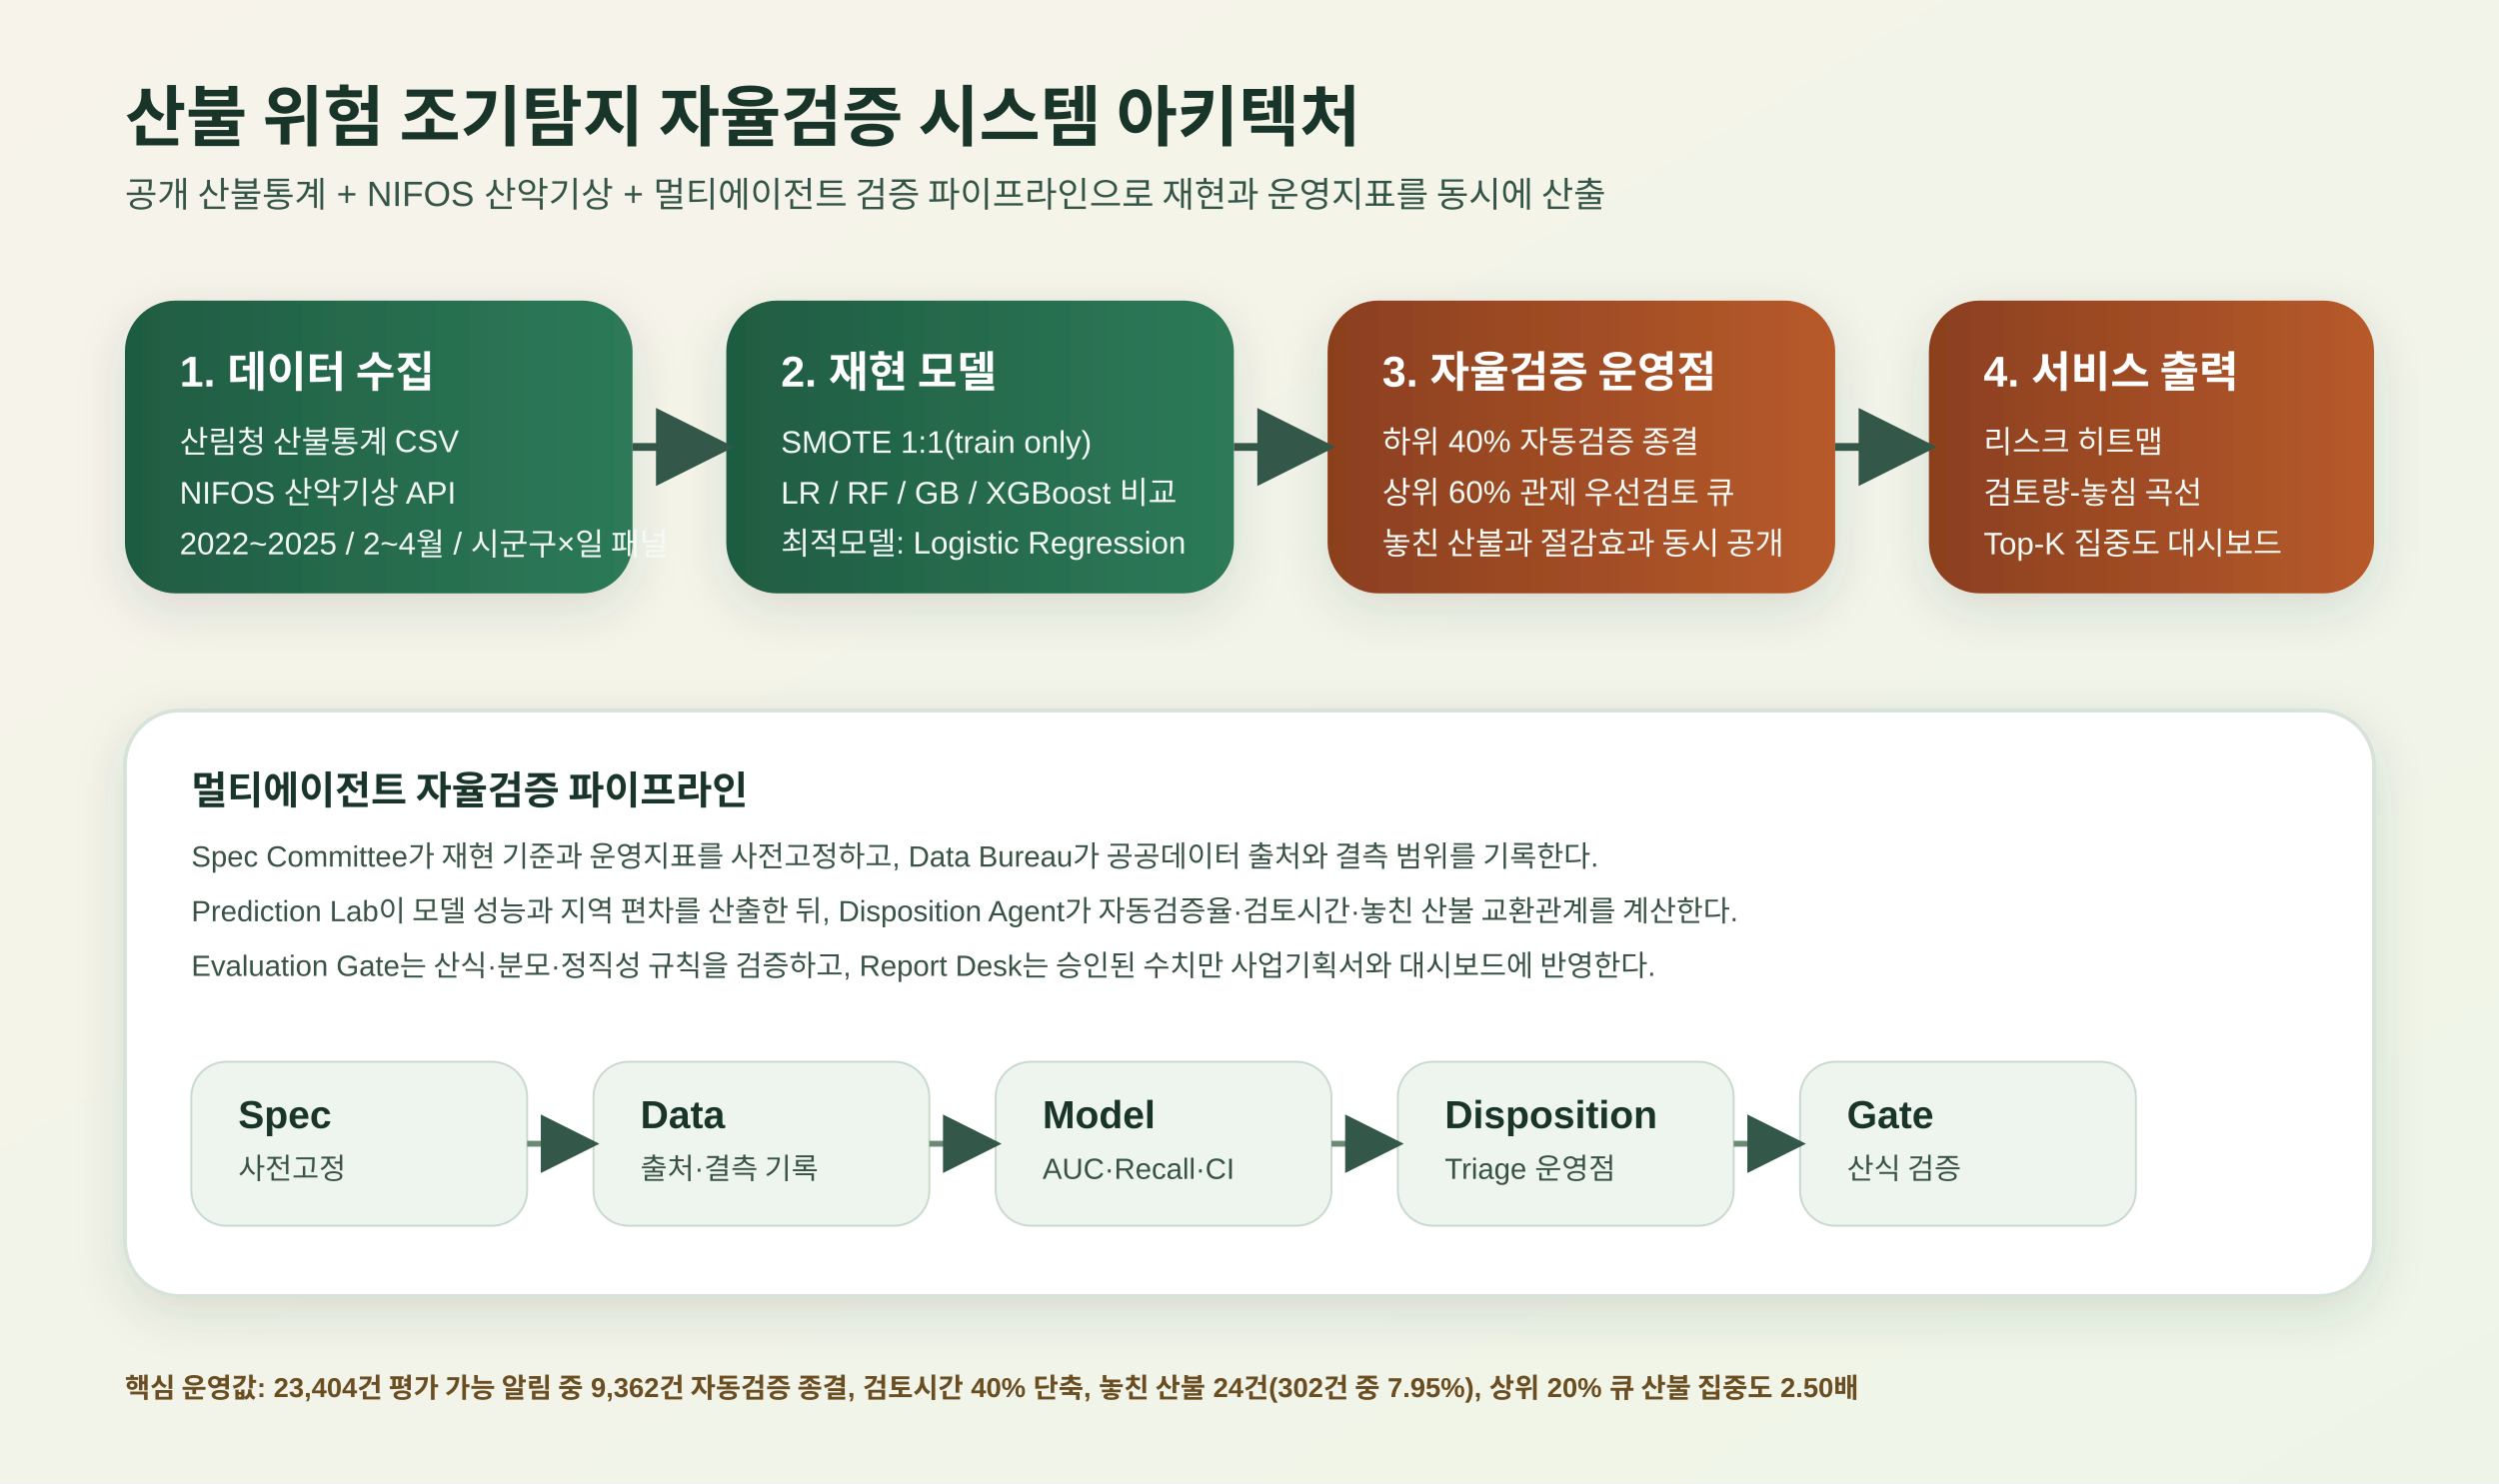
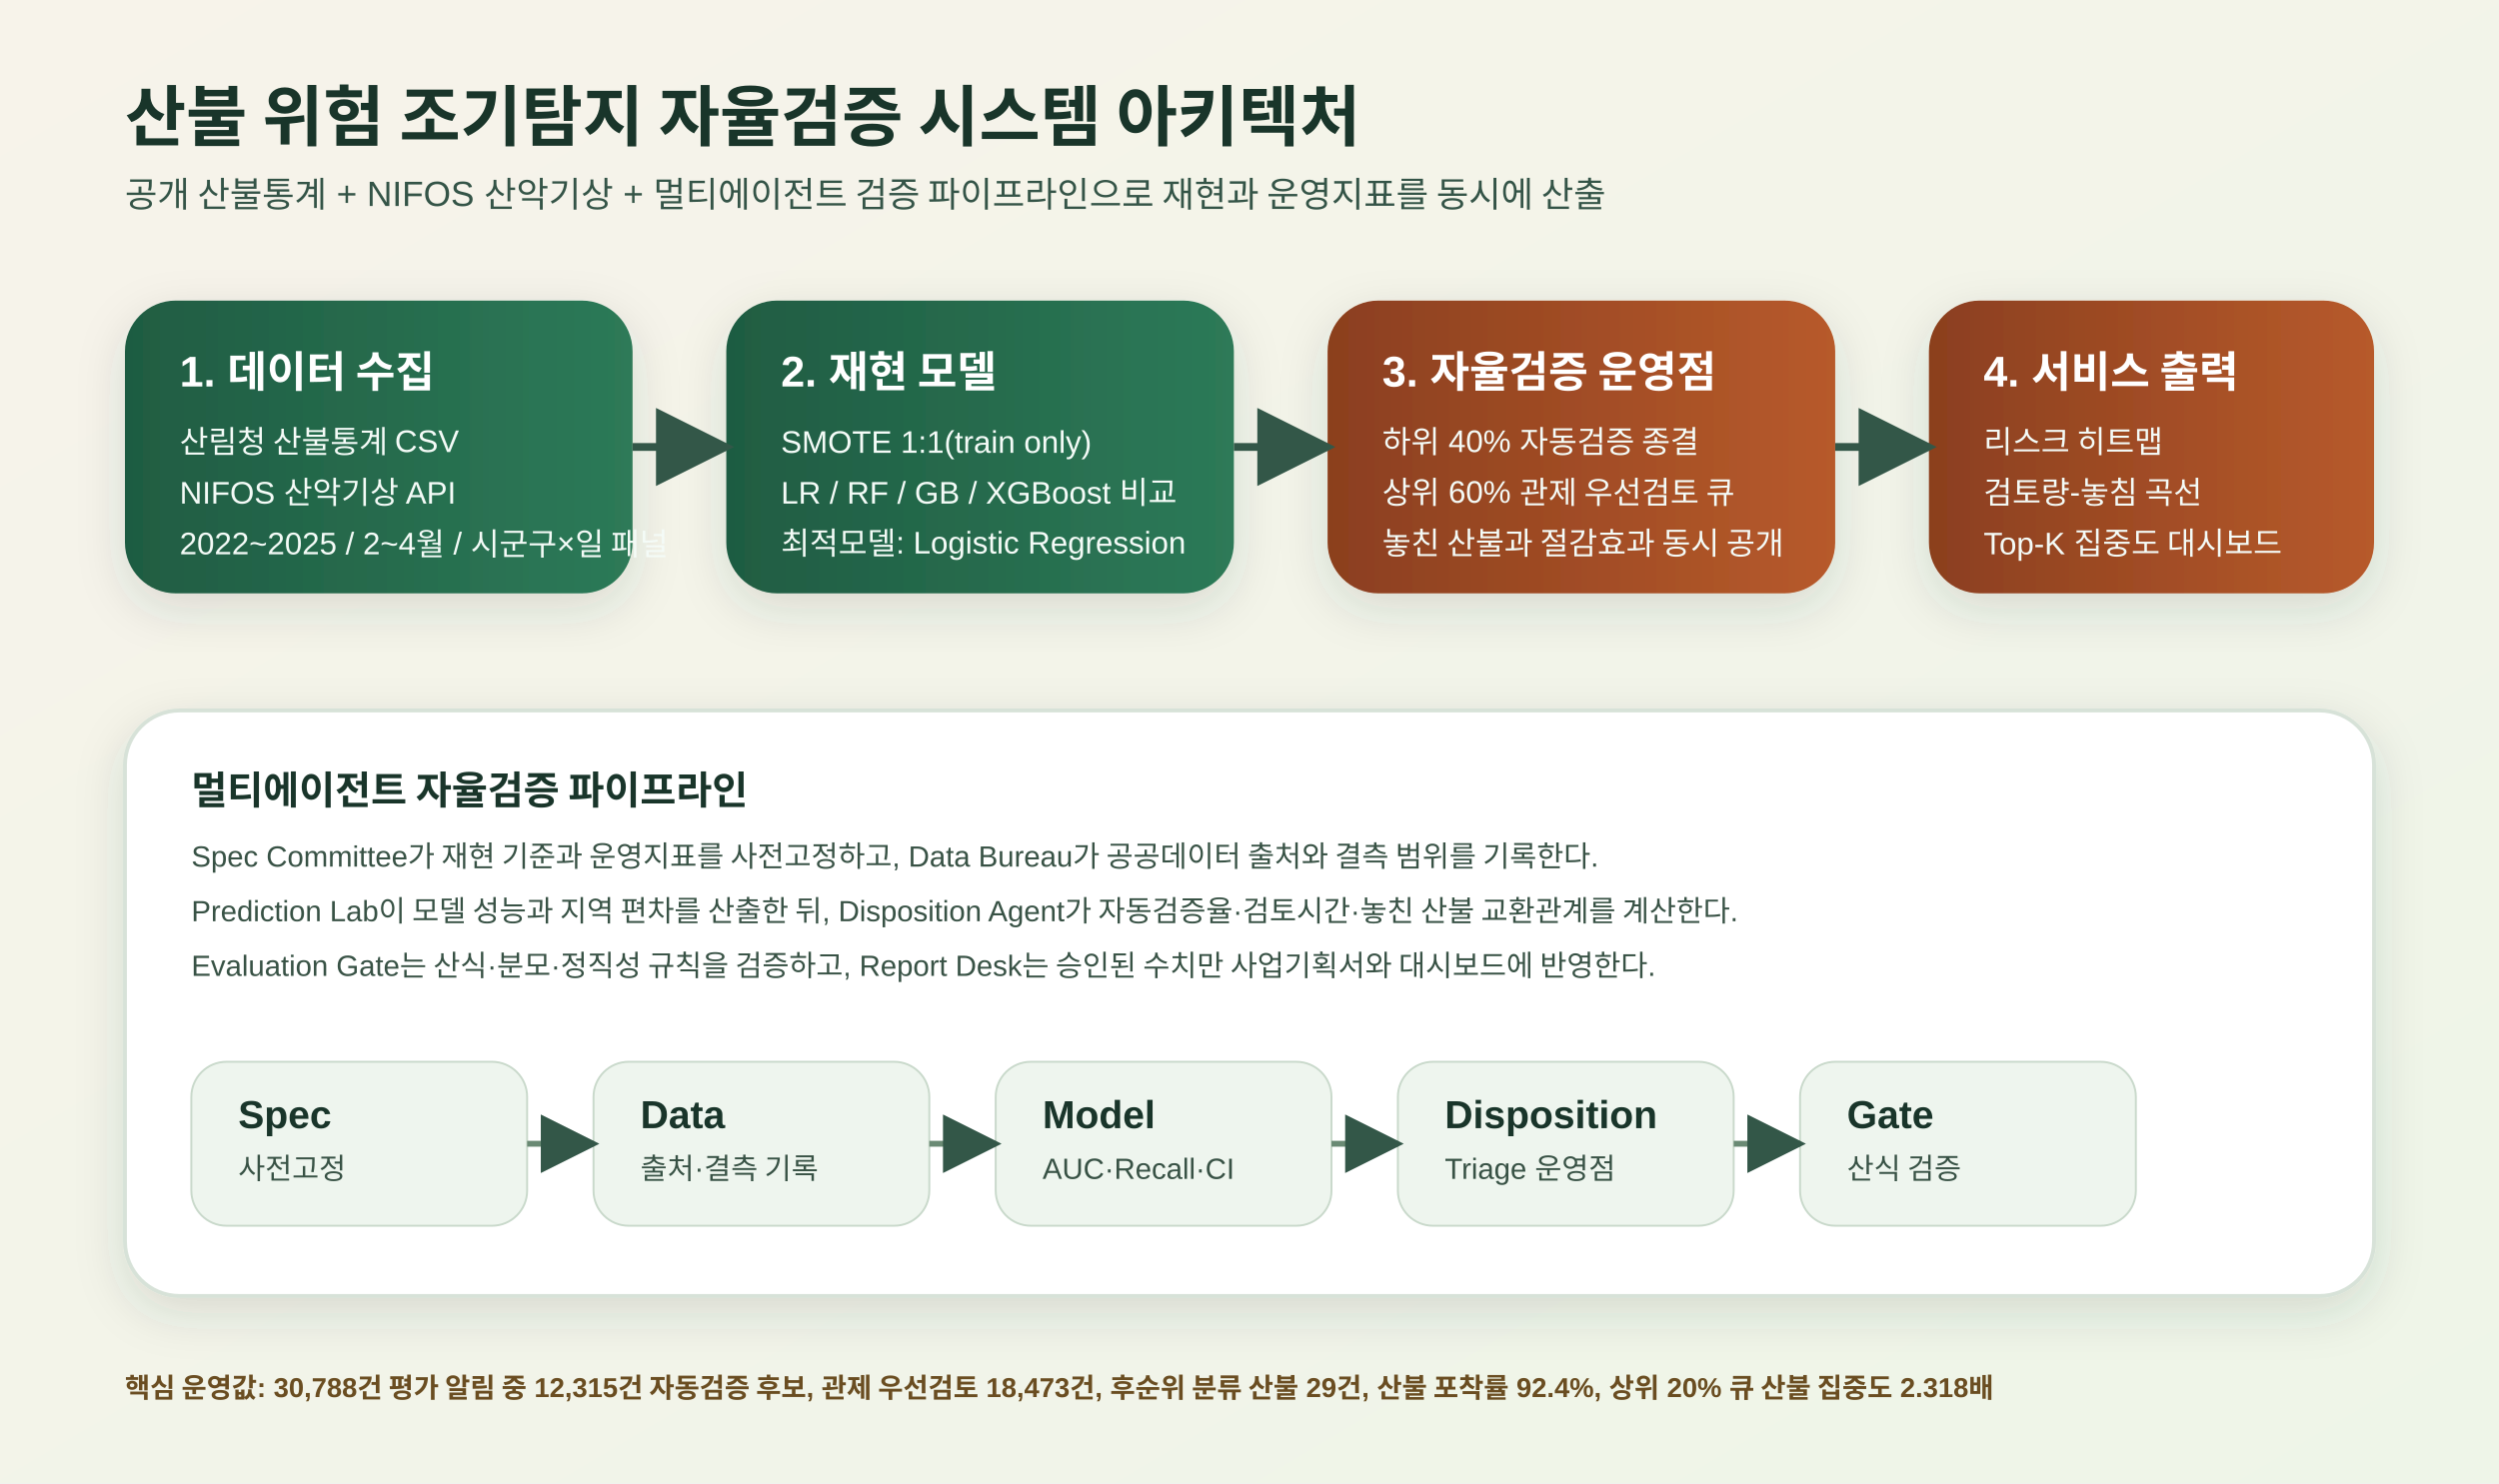
<svg xmlns="http://www.w3.org/2000/svg" width="1280" height="760" viewBox="0 0 1280 760">
  <defs>
    <linearGradient id="bg" x1="0" x2="1" y1="0" y2="1">
      <stop offset="0%" stop-color="#f7f3ea" />
      <stop offset="100%" stop-color="#eef5e8" />
    </linearGradient>
    <linearGradient id="cardA" x1="0" x2="1">
      <stop offset="0%" stop-color="#1f5c42" />
      <stop offset="100%" stop-color="#2d7a58" />
    </linearGradient>
    <linearGradient id="cardB" x1="0" x2="1">
      <stop offset="0%" stop-color="#8b3f1f" />
      <stop offset="100%" stop-color="#b75a2b" />
    </linearGradient>
    <style>
      .title { font: 700 34px 'Helvetica Neue', Arial, sans-serif; fill: #19352a; }
      .subtitle { font: 500 18px 'Helvetica Neue', Arial, sans-serif; fill: #345447; }
      .cardTitle { font: 700 22px 'Helvetica Neue', Arial, sans-serif; fill: #fff; }
      .cardBody { font: 500 16px 'Helvetica Neue', Arial, sans-serif; fill: #f4fbf7; }
      .lightTitle { font: 700 20px 'Helvetica Neue', Arial, sans-serif; fill: #19352a; }
      .lightBody { font: 500 15px 'Helvetica Neue', Arial, sans-serif; fill: #385245; }
      .note { font: 600 14px 'Helvetica Neue', Arial, sans-serif; fill: #6a4d21; }
    </style>
    <filter id="shadow" x="-20%" y="-20%" width="140%" height="140%">
      <feDropShadow dx="0" dy="8" stdDeviation="12" flood-color="#27483b" flood-opacity="0.14" />
    </filter>
    <marker id="arrow" markerWidth="10" markerHeight="10" refX="9" refY="5" orient="auto">
      <path d="M0,0 L10,5 L0,10 z" fill="#335748" />
    </marker>
  </defs>
  <rect width="1280" height="760" fill="url(#bg)" />
  <text x="64" y="72" class="title">산불 위험 조기탐지 자율검증 시스템 아키텍처</text>
  <text x="64" y="106" class="subtitle">공개 산불통계 + NIFOS 산악기상 + 멀티에이전트 검증 파이프라인으로 재현과 운영지표를 동시에 산출</text>
  <rect x="64" y="154" rx="26" ry="26" width="260" height="150" fill="url(#cardA)" filter="url(#shadow)" />
  <text x="92" y="198" class="cardTitle">1. 데이터 수집</text>
  <text x="92" y="232" class="cardBody">산림청 산불통계 CSV</text>
  <text x="92" y="258" class="cardBody">NIFOS 산악기상 API</text>
  <text x="92" y="284" class="cardBody">2022~2025 / 2~4월 / 시군구×일 패널</text>
  <rect x="372" y="154" rx="26" ry="26" width="260" height="150" fill="url(#cardA)" filter="url(#shadow)" />
  <text x="400" y="198" class="cardTitle">2. 재현 모델</text>
  <text x="400" y="232" class="cardBody">SMOTE 1:1(train only)</text>
  <text x="400" y="258" class="cardBody">LR / RF / GB / XGBoost 비교</text>
  <text x="400" y="284" class="cardBody">최적모델: Logistic Regression</text>
  <rect x="680" y="154" rx="26" ry="26" width="260" height="150" fill="url(#cardB)" filter="url(#shadow)" />
  <text x="708" y="198" class="cardTitle">3. 자율검증 운영점</text>
  <text x="708" y="232" class="cardBody">하위 40% 자동검증 종결</text>
  <text x="708" y="258" class="cardBody">상위 60% 관제 우선검토 큐</text>
  <text x="708" y="284" class="cardBody">놓친 산불과 절감효과 동시 공개</text>
  <rect x="988" y="154" rx="26" ry="26" width="228" height="150" fill="url(#cardB)" filter="url(#shadow)" />
  <text x="1016" y="198" class="cardTitle">4. 서비스 출력</text>
  <text x="1016" y="232" class="cardBody">리스크 히트맵</text>
  <text x="1016" y="258" class="cardBody">검토량-놓침 곡선</text>
  <text x="1016" y="284" class="cardBody">Top-K 집중도 대시보드</text>
  <line x1="324" y1="229" x2="372" y2="229" stroke="#335748" stroke-width="4" marker-end="url(#arrow)" />
  <line x1="632" y1="229" x2="680" y2="229" stroke="#335748" stroke-width="4" marker-end="url(#arrow)" />
  <line x1="940" y1="229" x2="988" y2="229" stroke="#335748" stroke-width="4" marker-end="url(#arrow)" />
  <rect x="64" y="364" rx="28" ry="28" width="1152" height="300" fill="#ffffff" stroke="#d7e2d8" stroke-width="2" filter="url(#shadow)" />
  <text x="98" y="412" class="lightTitle">멀티에이전트 자율검증 파이프라인</text>
  <text x="98" y="444" class="lightBody">Spec Committee가 재현 기준과 운영지표를 사전고정하고, Data Bureau가 공공데이터 출처와 결측 범위를 기록한다.</text>
  <text x="98" y="472" class="lightBody">Prediction Lab이 모델 성능과 지역 편차를 산출한 뒤, Disposition Agent가 자동검증율·검토시간·놓친 산불 교환관계를 계산한다.</text>
  <text x="98" y="500" class="lightBody">Evaluation Gate는 산식·분모·정직성 규칙을 검증하고, Report Desk는 승인된 수치만 사업기획서와 대시보드에 반영한다.</text>
  <rect x="98" y="544" rx="18" ry="18" width="172" height="84" fill="#eef5ee" stroke="#c9d9cb" />
  <text x="122" y="578" class="lightTitle">Spec</text>
  <text x="122" y="604" class="lightBody">사전고정</text>
  <rect x="304" y="544" rx="18" ry="18" width="172" height="84" fill="#eef5ee" stroke="#c9d9cb" />
  <text x="328" y="578" class="lightTitle">Data</text>
  <text x="328" y="604" class="lightBody">출처·결측 기록</text>
  <rect x="510" y="544" rx="18" ry="18" width="172" height="84" fill="#eef5ee" stroke="#c9d9cb" />
  <text x="534" y="578" class="lightTitle">Model</text>
  <text x="534" y="604" class="lightBody">AUC·Recall·CI</text>
  <rect x="716" y="544" rx="18" ry="18" width="172" height="84" fill="#eef5ee" stroke="#c9d9cb" />
  <text x="740" y="578" class="lightTitle">Disposition</text>
  <text x="740" y="604" class="lightBody">Triage 운영점</text>
  <rect x="922" y="544" rx="18" ry="18" width="172" height="84" fill="#eef5ee" stroke="#c9d9cb" />
  <text x="946" y="578" class="lightTitle">Gate</text>
  <text x="946" y="604" class="lightBody">산식 검증</text>
  <line x1="270" y1="586" x2="304" y2="586" stroke="#6a8a74" stroke-width="3" marker-end="url(#arrow)" />
  <line x1="476" y1="586" x2="510" y2="586" stroke="#6a8a74" stroke-width="3" marker-end="url(#arrow)" />
  <line x1="682" y1="586" x2="716" y2="586" stroke="#6a8a74" stroke-width="3" marker-end="url(#arrow)" />
  <line x1="888" y1="586" x2="922" y2="586" stroke="#6a8a74" stroke-width="3" marker-end="url(#arrow)" />
-   <text x="64" y="716" class="note">핵심 운영값: 23,404건 평가 가능 알림 중 9,362건 자동검증 종결, 검토시간 40% 단축, 놓친 산불 24건(302건 중 7.95%), 상위 20% 큐 산불 집중도 2.50배</text>
+   <text x="64" y="716" class="note">핵심 운영값: 30,788건 평가 알림 중 12,315건 자동검증 후보, 관제 우선검토 18,473건, 후순위 분류 산불 29건, 산불 포착률 92.4%, 상위 20% 큐 산불 집중도 2.318배</text>
</svg>
